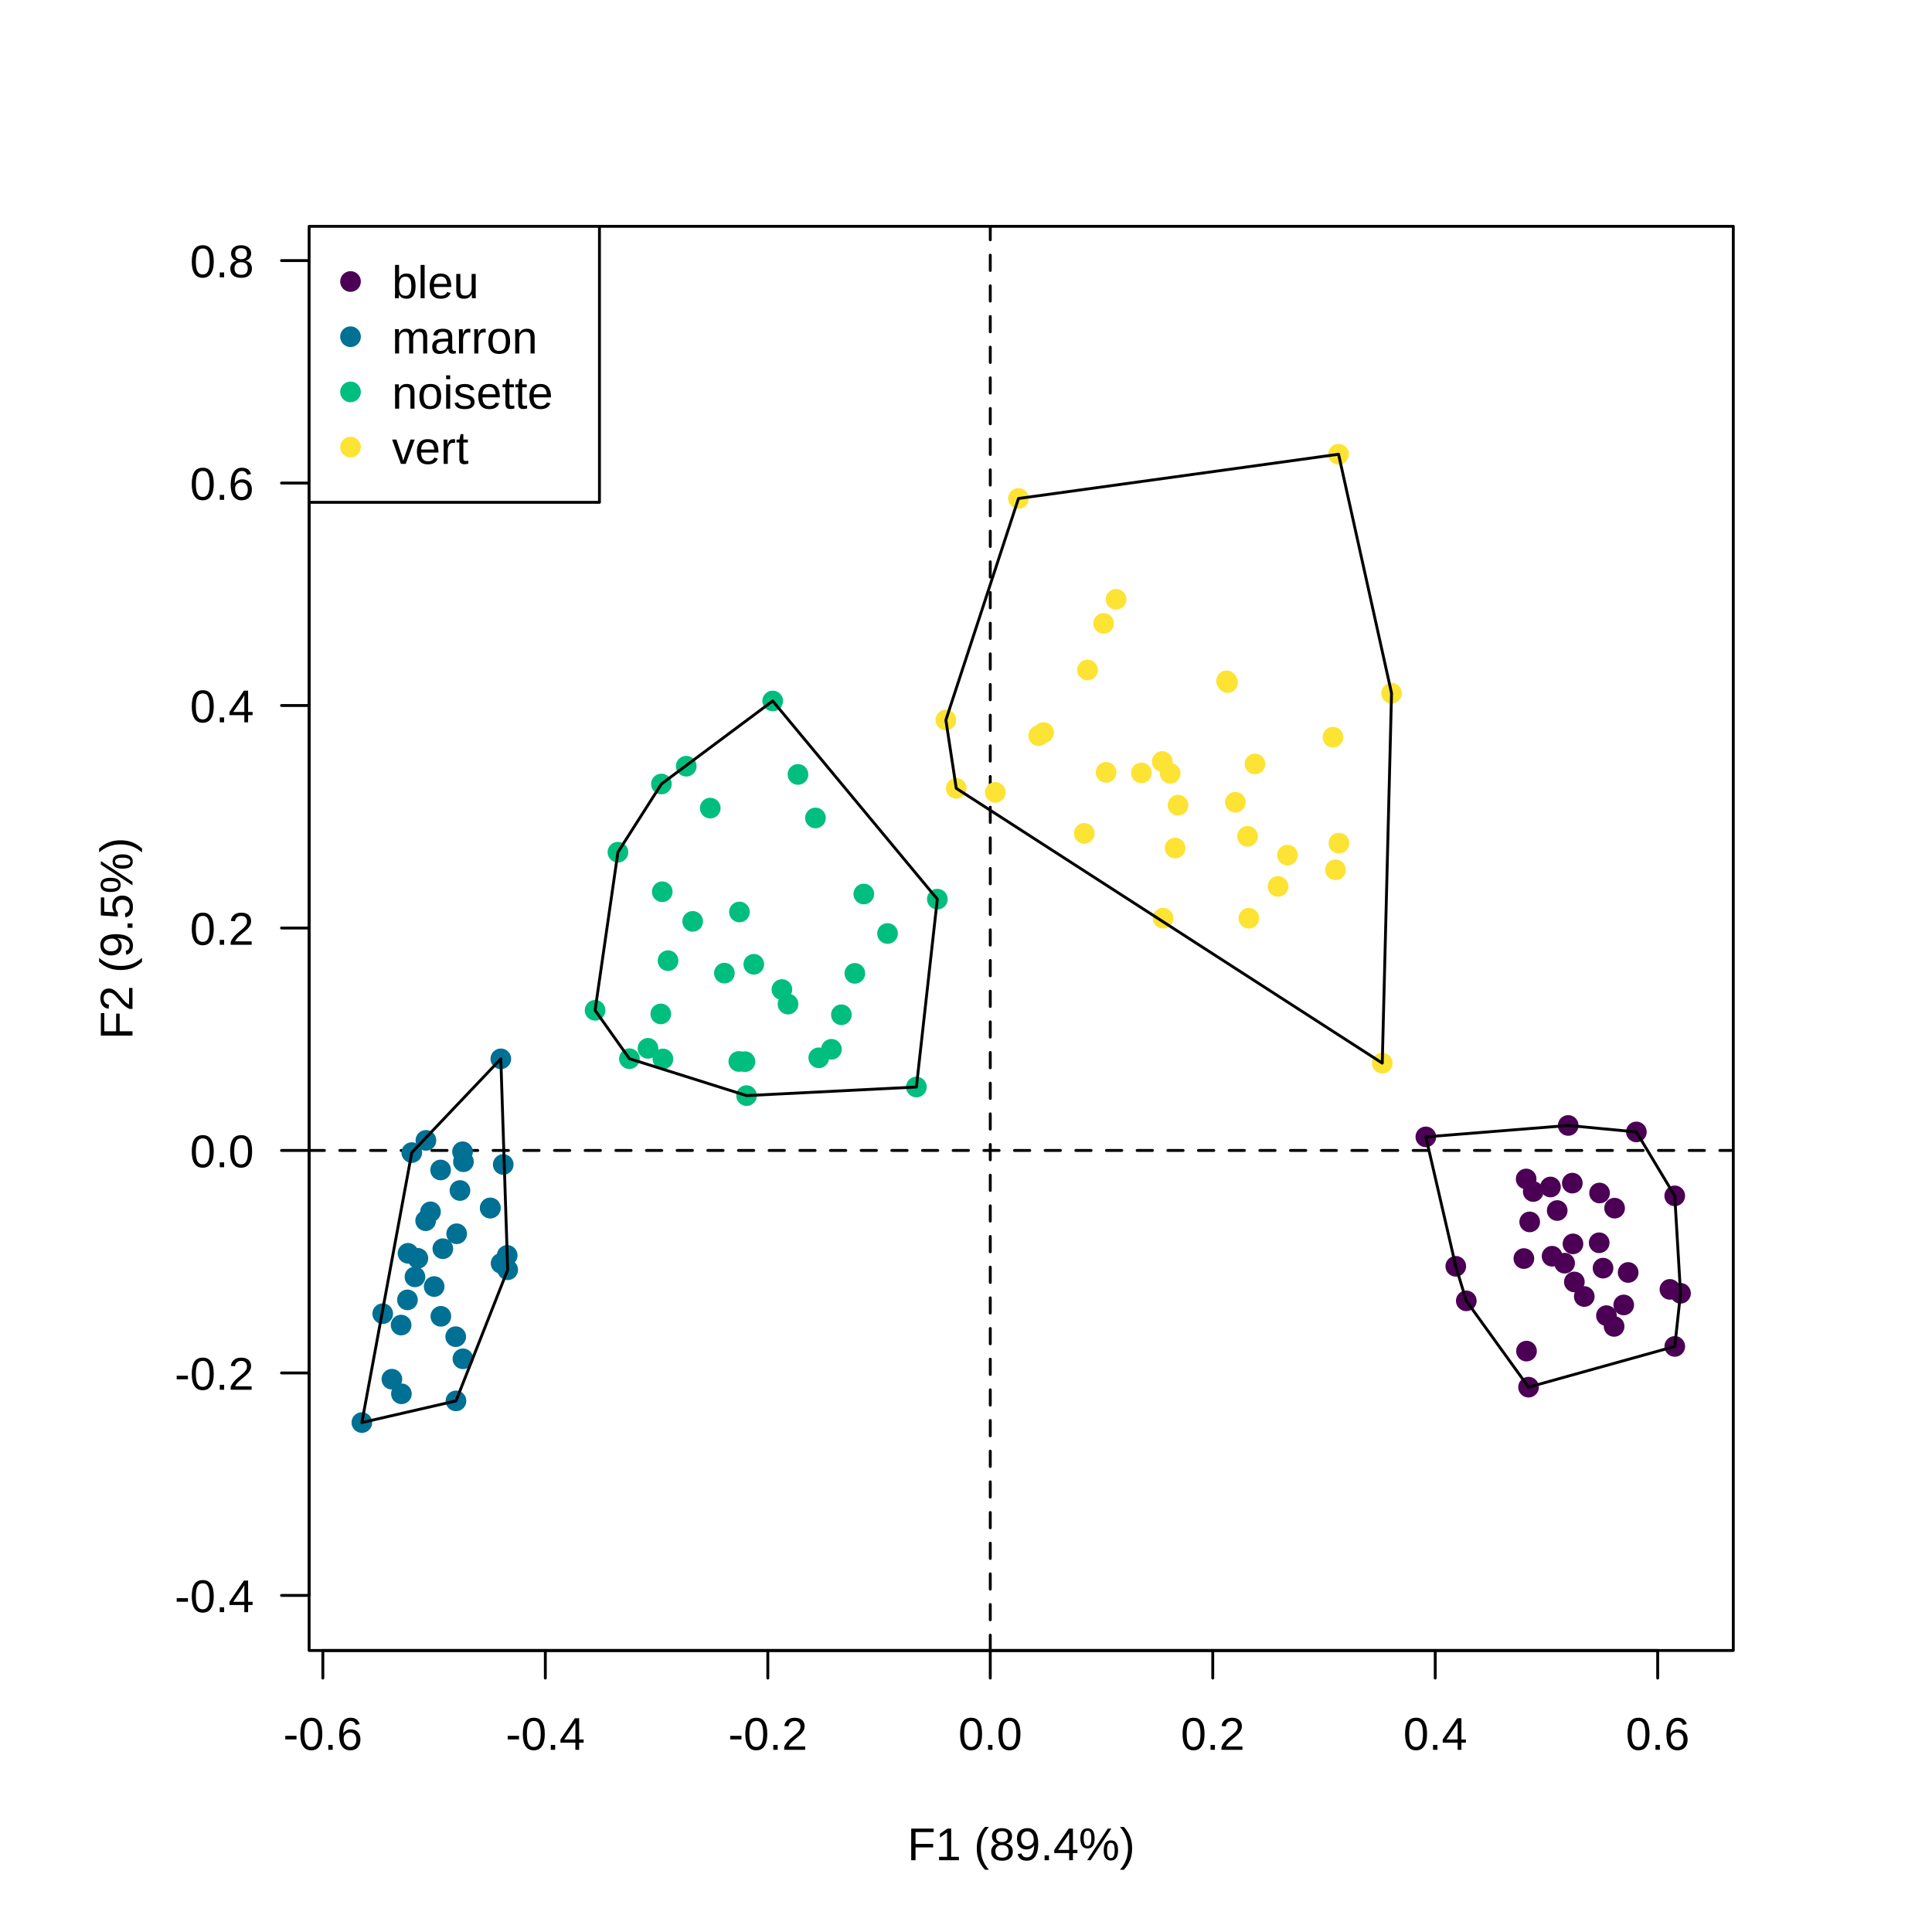
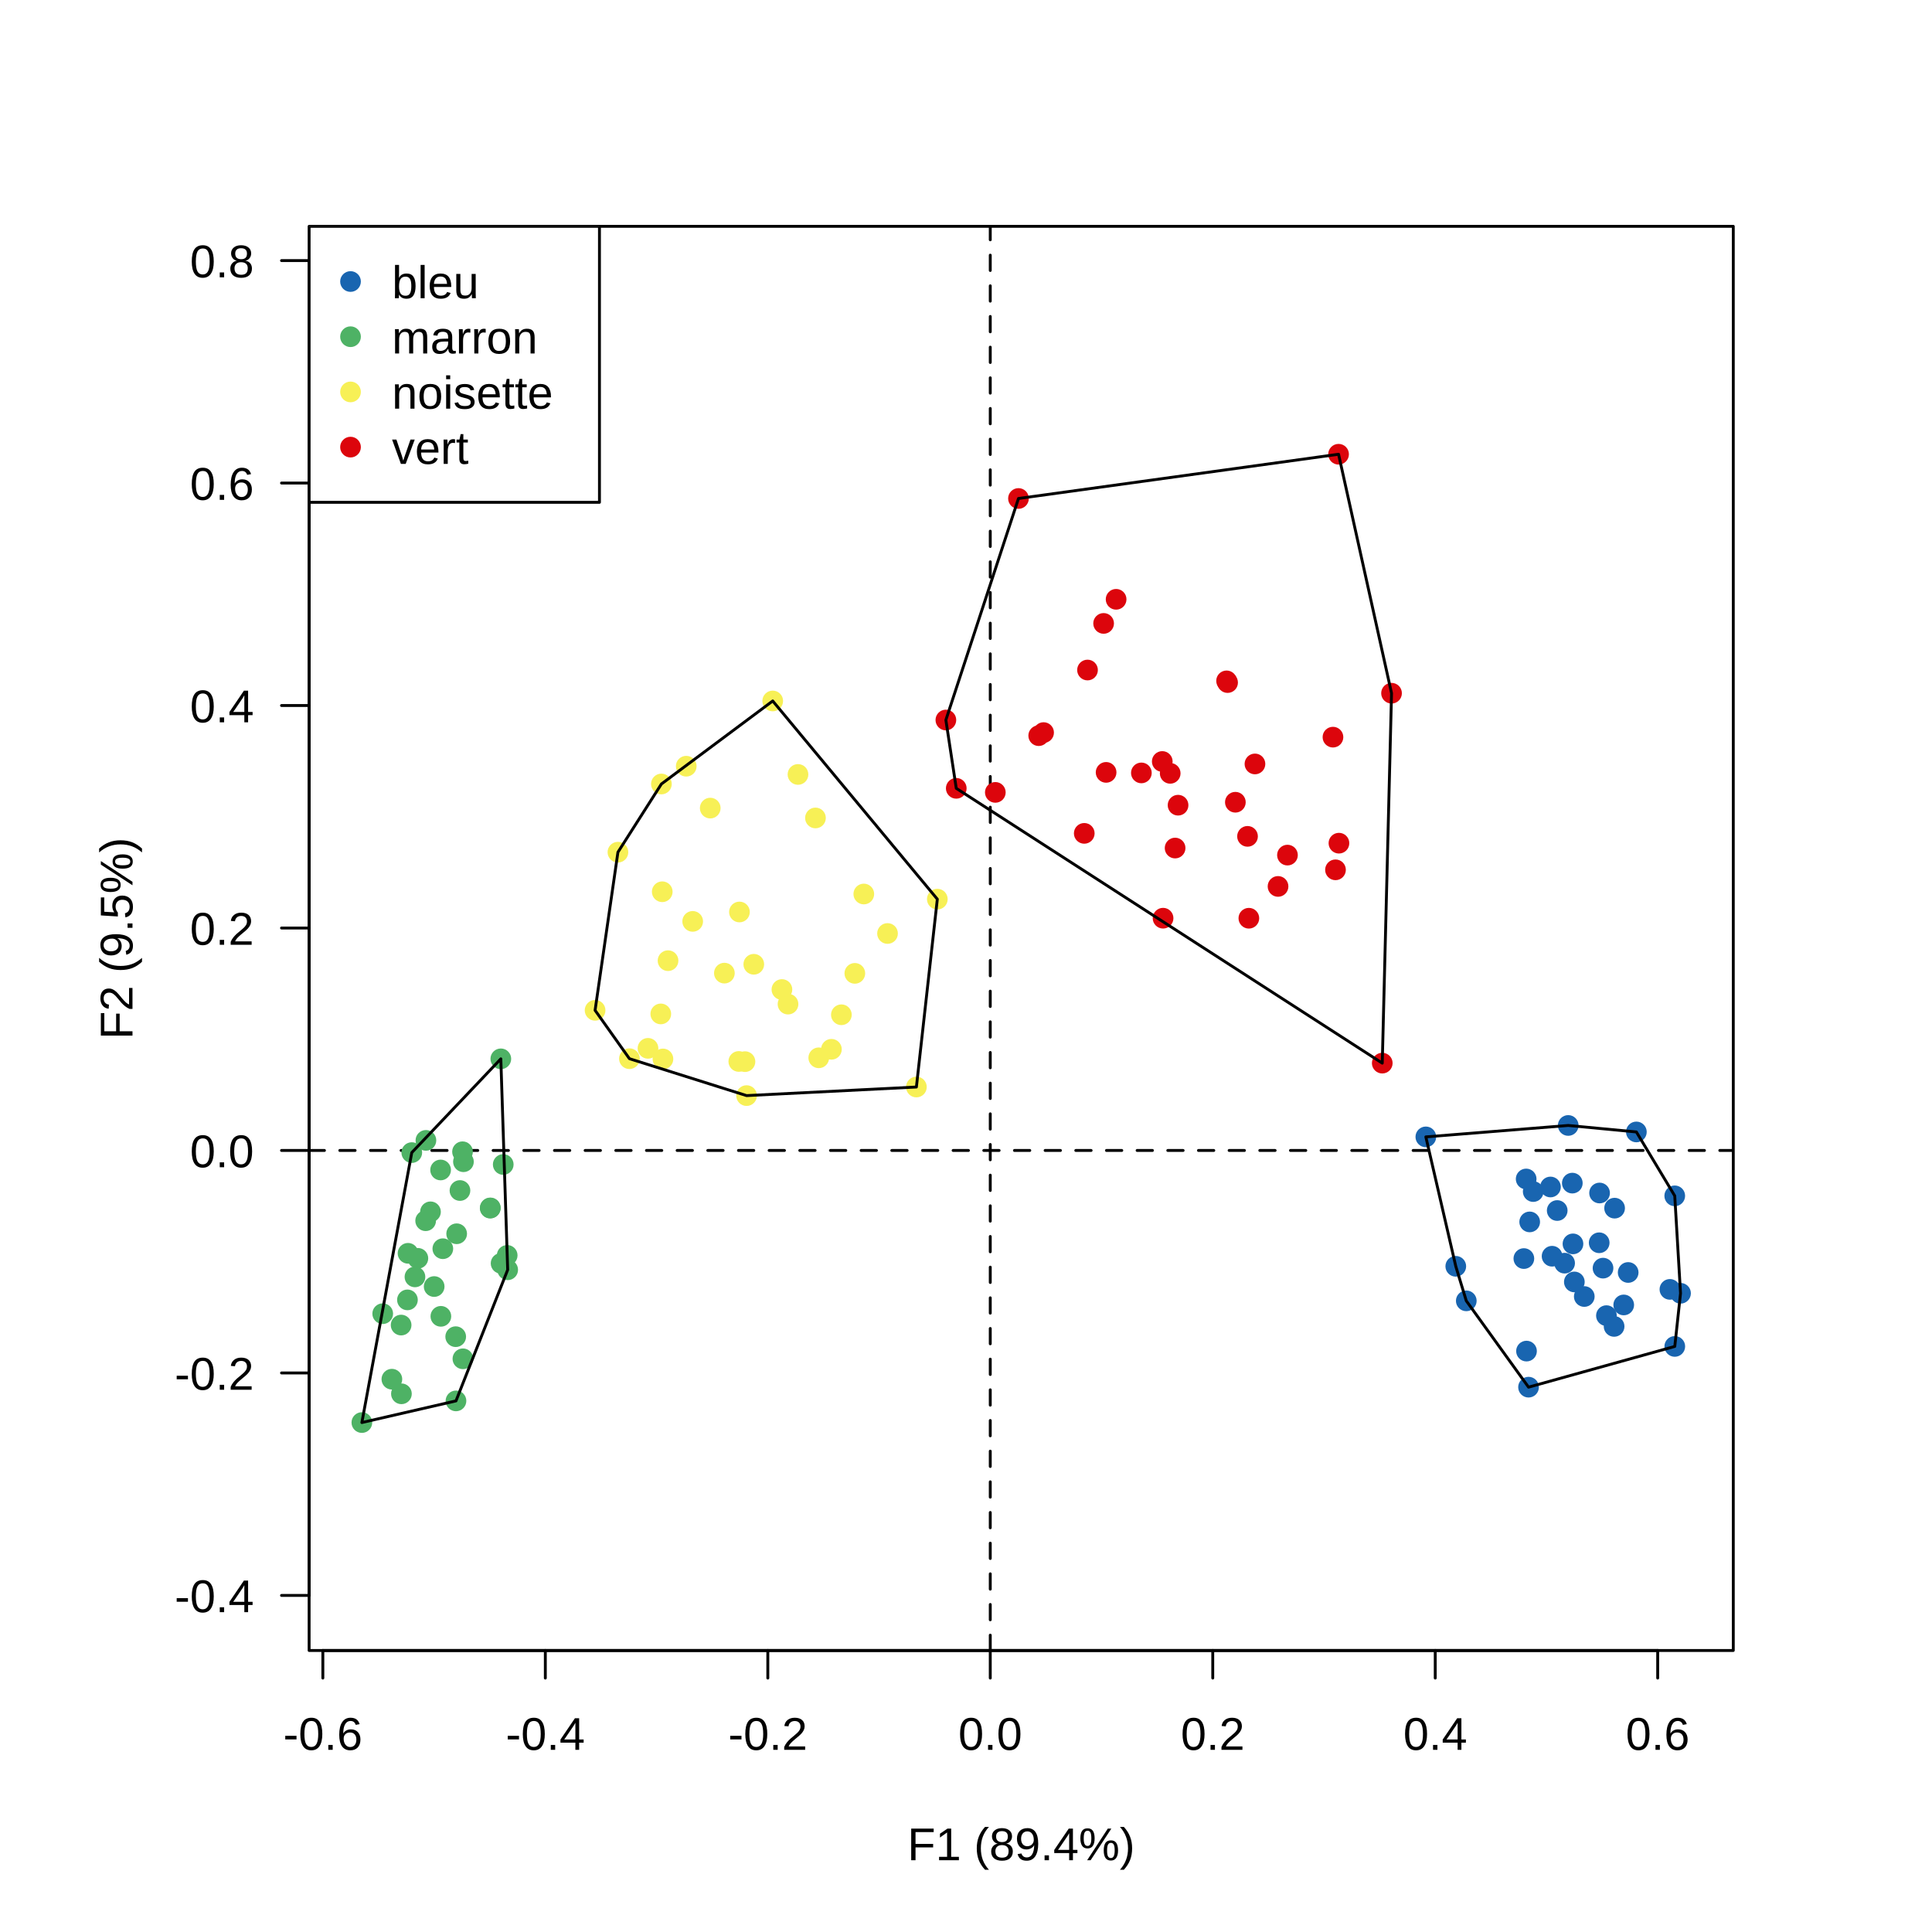
<svg xmlns="http://www.w3.org/2000/svg" class="svglite" width="504.00pt" height="504.00pt" viewBox="0 0 504.00 504.00">
  <defs>
    <style type="text/css">
    .svglite line, .svglite polyline, .svglite polygon, .svglite path, .svglite rect, .svglite circle {
      fill: none;
      stroke: #000000;
      stroke-linecap: round;
      stroke-linejoin: round;
      stroke-miterlimit: 10.00;
    }
    .svglite text {
      white-space: pre;
    }
  </style>
  </defs>
  <rect width="100%" height="100%" style="stroke: none; fill: #FFFFFF;" />
  <defs>
    <clipPath id="cpMC4wMHw1MDQuMDB8MC4wMHw1MDQuMDA=">
      <rect x="0.00" y="0.00" width="504.00" height="504.00" />
    </clipPath>
  </defs>
  <g clip-path="url(#cpMC4wMHw1MDQuMDB8MC4wMHw1MDQuMDA=)">
</g>
  <defs>
    <clipPath id="cpODAuNjR8NDUyLjE2fDU5LjA0fDQzMC41Ng==">
      <rect x="80.64" y="59.04" width="371.52" height="371.52" />
    </clipPath>
  </defs>
  <g clip-path="url(#cpODAuNjR8NDUyLjE2fDU5LjA0fDQzMC41Ng==)">
    <line x1="80.64" y1="300.12" x2="452.16" y2="300.12" style="stroke-width: 0.75; stroke-dasharray: 4.00,4.00;" />
    <line x1="258.33" y1="430.56" x2="258.33" y2="59.04" style="stroke-width: 0.75; stroke-dasharray: 4.00,4.00;" />
-     <circle cx="115.52" cy="325.75" r="2.70" style="stroke-width: 0.75; stroke: none; fill: #007094;" />
-     <circle cx="196.64" cy="251.55" r="2.70" style="stroke-width: 0.75; stroke: none; fill: #00BE7D;" />
-     <circle cx="305.27" cy="201.74" r="2.70" style="stroke-width: 0.75; stroke: none; fill: #FDE333;" />
-     <circle cx="417.18" cy="324.20" r="2.70" style="stroke-width: 0.75; stroke: none; fill: #4B0055;" />
-     <circle cx="118.95" cy="365.45" r="2.70" style="stroke-width: 0.75; stroke: none; fill: #007094;" />
-     <circle cx="208.17" cy="202.03" r="2.70" style="stroke-width: 0.75; stroke: none; fill: #00BE7D;" />
-     <circle cx="307.32" cy="210.05" r="2.70" style="stroke-width: 0.75; stroke: none; fill: #FDE333;" />
-     <circle cx="397.53" cy="328.32" r="2.70" style="stroke-width: 0.75; stroke: none; fill: #4B0055;" />
-     <circle cx="114.94" cy="305.21" r="2.70" style="stroke-width: 0.75; stroke: none; fill: #007094;" />
-     <circle cx="223.00" cy="253.92" r="2.70" style="stroke-width: 0.75; stroke: none; fill: #00BE7D;" />
-     <circle cx="348.39" cy="226.91" r="2.70" style="stroke-width: 0.75; stroke: none; fill: #FDE333;" />
-     <circle cx="399.97" cy="310.84" r="2.70" style="stroke-width: 0.75; stroke: none; fill: #4B0055;" />
-     <circle cx="132.44" cy="331.25" r="2.70" style="stroke-width: 0.75; stroke: none; fill: #007094;" />
-     <circle cx="231.53" cy="243.52" r="2.70" style="stroke-width: 0.75; stroke: none; fill: #00BE7D;" />
-     <circle cx="363.01" cy="180.84" r="2.70" style="stroke-width: 0.75; stroke: none; fill: #FDE333;" />
-     <circle cx="410.17" cy="308.64" r="2.70" style="stroke-width: 0.75; stroke: none; fill: #4B0055;" />
-     <circle cx="119.99" cy="310.57" r="2.70" style="stroke-width: 0.75; stroke: none; fill: #007094;" />
-     <circle cx="239.06" cy="283.57" r="2.70" style="stroke-width: 0.75; stroke: none; fill: #00BE7D;" />
-     <circle cx="360.59" cy="277.34" r="2.70" style="stroke-width: 0.75; stroke: none; fill: #FDE333;" />
-     <circle cx="436.90" cy="351.24" r="2.70" style="stroke-width: 0.75; stroke: none; fill: #4B0055;" />
-     <circle cx="111.04" cy="318.45" r="2.70" style="stroke-width: 0.75; stroke: none; fill: #007094;" />
-     <circle cx="194.34" cy="276.95" r="2.70" style="stroke-width: 0.75; stroke: none; fill: #00BE7D;" />
-     <circle cx="259.65" cy="206.71" r="2.70" style="stroke-width: 0.75; stroke: none; fill: #FDE333;" />
-     <circle cx="409.10" cy="293.60" r="2.70" style="stroke-width: 0.75; stroke: none; fill: #4B0055;" />
-     <circle cx="112.30" cy="316.13" r="2.70" style="stroke-width: 0.75; stroke: none; fill: #007094;" />
-     <circle cx="180.70" cy="240.36" r="2.70" style="stroke-width: 0.75; stroke: none; fill: #00BE7D;" />
-     <circle cx="297.75" cy="201.63" r="2.70" style="stroke-width: 0.75; stroke: none; fill: #FDE333;" />
-     <circle cx="371.96" cy="296.58" r="2.70" style="stroke-width: 0.75; stroke: none; fill: #4B0055;" />
-     <circle cx="130.72" cy="329.57" r="2.70" style="stroke-width: 0.75; stroke: none; fill: #007094;" />
-     <circle cx="172.76" cy="232.63" r="2.70" style="stroke-width: 0.75; stroke: none; fill: #00BE7D;" />
-     <circle cx="291.16" cy="156.34" r="2.70" style="stroke-width: 0.75; stroke: none; fill: #FDE333;" />
-     <circle cx="382.51" cy="339.35" r="2.70" style="stroke-width: 0.75; stroke: none; fill: #4B0055;" />
-     <circle cx="118.88" cy="348.70" r="2.70" style="stroke-width: 0.75; stroke: none; fill: #007094;" />
-     <circle cx="192.73" cy="276.90" r="2.70" style="stroke-width: 0.75; stroke: none; fill: #00BE7D;" />
-     <circle cx="288.55" cy="201.49" r="2.70" style="stroke-width: 0.75; stroke: none; fill: #FDE333;" />
-     <circle cx="406.23" cy="315.79" r="2.70" style="stroke-width: 0.75; stroke: none; fill: #4B0055;" />
-     <circle cx="111.11" cy="297.49" r="2.70" style="stroke-width: 0.75; stroke: none; fill: #007094;" />
-     <circle cx="194.76" cy="285.81" r="2.70" style="stroke-width: 0.75; stroke: none; fill: #00BE7D;" />
-     <circle cx="335.86" cy="223.07" r="2.70" style="stroke-width: 0.75; stroke: none; fill: #FDE333;" />
-     <circle cx="379.77" cy="330.34" r="2.70" style="stroke-width: 0.75; stroke: none; fill: #4B0055;" />
-     <circle cx="99.84" cy="342.70" r="2.70" style="stroke-width: 0.75; stroke: none; fill: #007094;" />
-     <circle cx="185.28" cy="210.81" r="2.70" style="stroke-width: 0.75; stroke: none; fill: #00BE7D;" />
-     <circle cx="303.41" cy="239.53" r="2.70" style="stroke-width: 0.75; stroke: none; fill: #FDE333;" />
-     <circle cx="421.07" cy="346.02" r="2.70" style="stroke-width: 0.75; stroke: none; fill: #4B0055;" />
-     <circle cx="130.65" cy="276.22" r="2.70" style="stroke-width: 0.75; stroke: none; fill: #007094;" />
-     <circle cx="203.98" cy="258.14" r="2.70" style="stroke-width: 0.75; stroke: none; fill: #00BE7D;" />
-     <circle cx="272.24" cy="191.11" r="2.70" style="stroke-width: 0.75; stroke: none; fill: #FDE333;" />
-     <circle cx="399.05" cy="318.76" r="2.70" style="stroke-width: 0.75; stroke: none; fill: #4B0055;" />
-     <circle cx="120.66" cy="300.46" r="2.70" style="stroke-width: 0.75; stroke: none; fill: #007094;" />
-     <circle cx="172.54" cy="204.52" r="2.70" style="stroke-width: 0.75; stroke: none; fill: #00BE7D;" />
-     <circle cx="246.75" cy="187.83" r="2.70" style="stroke-width: 0.75; stroke: none; fill: #FDE333;" />
-     <circle cx="426.88" cy="295.29" r="2.70" style="stroke-width: 0.75; stroke: none; fill: #4B0055;" />
-     <circle cx="120.76" cy="354.47" r="2.70" style="stroke-width: 0.75; stroke: none; fill: #007094;" />
-     <circle cx="205.57" cy="261.94" r="2.70" style="stroke-width: 0.75; stroke: none; fill: #00BE7D;" />
-     <circle cx="347.73" cy="192.30" r="2.70" style="stroke-width: 0.75; stroke: none; fill: #FDE333;" />
-     <circle cx="398.75" cy="361.87" r="2.70" style="stroke-width: 0.75; stroke: none; fill: #4B0055;" />
-     <circle cx="132.31" cy="327.49" r="2.70" style="stroke-width: 0.75; stroke: none; fill: #007094;" />
-     <circle cx="169.04" cy="273.48" r="2.70" style="stroke-width: 0.75; stroke: none; fill: #00BE7D;" />
-     <circle cx="303.20" cy="198.65" r="2.70" style="stroke-width: 0.75; stroke: none; fill: #FDE333;" />
-     <circle cx="410.70" cy="334.42" r="2.70" style="stroke-width: 0.75; stroke: none; fill: #4B0055;" />
-     <circle cx="131.28" cy="303.78" r="2.70" style="stroke-width: 0.75; stroke: none; fill: #007094;" />
-     <circle cx="174.27" cy="250.61" r="2.70" style="stroke-width: 0.75; stroke: none; fill: #00BE7D;" />
-     <circle cx="265.69" cy="130.04" r="2.70" style="stroke-width: 0.75; stroke: none; fill: #FDE333;" />
-     <circle cx="418.18" cy="330.82" r="2.70" style="stroke-width: 0.75; stroke: none; fill: #4B0055;" />
-     <circle cx="102.23" cy="359.79" r="2.70" style="stroke-width: 0.75; stroke: none; fill: #007094;" />
-     <circle cx="213.59" cy="275.95" r="2.70" style="stroke-width: 0.75; stroke: none; fill: #00BE7D;" />
-     <circle cx="325.79" cy="239.54" r="2.70" style="stroke-width: 0.75; stroke: none; fill: #FDE333;" />
-     <circle cx="438.40" cy="337.38" r="2.70" style="stroke-width: 0.75; stroke: none; fill: #4B0055;" />
-     <circle cx="127.92" cy="315.11" r="2.70" style="stroke-width: 0.75; stroke: none; fill: #007094;" />
-     <circle cx="161.20" cy="222.31" r="2.70" style="stroke-width: 0.75; stroke: none; fill: #00BE7D;" />
-     <circle cx="322.27" cy="209.28" r="2.70" style="stroke-width: 0.75; stroke: none; fill: #FDE333;" />
-     <circle cx="413.29" cy="338.22" r="2.70" style="stroke-width: 0.75; stroke: none; fill: #4B0055;" />
-     <circle cx="108.25" cy="333.10" r="2.70" style="stroke-width: 0.75; stroke: none; fill: #007094;" />
-     <circle cx="212.73" cy="213.38" r="2.70" style="stroke-width: 0.75; stroke: none; fill: #00BE7D;" />
-     <circle cx="349.29" cy="219.96" r="2.70" style="stroke-width: 0.75; stroke: none; fill: #FDE333;" />
-     <circle cx="417.28" cy="311.22" r="2.70" style="stroke-width: 0.75; stroke: none; fill: #4B0055;" />
-     <circle cx="109.01" cy="328.26" r="2.70" style="stroke-width: 0.75; stroke: none; fill: #007094;" />
-     <circle cx="192.90" cy="237.91" r="2.70" style="stroke-width: 0.75; stroke: none; fill: #00BE7D;" />
-     <circle cx="287.90" cy="162.63" r="2.70" style="stroke-width: 0.75; stroke: none; fill: #FDE333;" />
-     <circle cx="408.16" cy="329.52" r="2.70" style="stroke-width: 0.75; stroke: none; fill: #4B0055;" />
-     <circle cx="119.13" cy="321.85" r="2.70" style="stroke-width: 0.75; stroke: none; fill: #007094;" />
-     <circle cx="201.58" cy="182.86" r="2.70" style="stroke-width: 0.75; stroke: none; fill: #00BE7D;" />
-     <circle cx="349.19" cy="118.50" r="2.70" style="stroke-width: 0.75; stroke: none; fill: #FDE333;" />
-     <circle cx="421.20" cy="315.17" r="2.70" style="stroke-width: 0.75; stroke: none; fill: #4B0055;" />
-     <circle cx="120.90" cy="303.06" r="2.70" style="stroke-width: 0.75; stroke: none; fill: #007094;" />
-     <circle cx="172.94" cy="276.25" r="2.70" style="stroke-width: 0.75; stroke: none; fill: #00BE7D;" />
-     <circle cx="320.24" cy="178.06" r="2.70" style="stroke-width: 0.75; stroke: none; fill: #FDE333;" />
-     <circle cx="435.63" cy="336.36" r="2.70" style="stroke-width: 0.75; stroke: none; fill: #4B0055;" />
-     <circle cx="127.88" cy="315.16" r="2.70" style="stroke-width: 0.75; stroke: none; fill: #007094;" />
-     <circle cx="219.49" cy="264.72" r="2.70" style="stroke-width: 0.75; stroke: none; fill: #00BE7D;" />
-     <circle cx="319.98" cy="177.62" r="2.70" style="stroke-width: 0.75; stroke: none; fill: #FDE333;" />
-     <circle cx="424.74" cy="331.95" r="2.70" style="stroke-width: 0.75; stroke: none; fill: #4B0055;" />
-     <circle cx="104.64" cy="345.67" r="2.70" style="stroke-width: 0.75; stroke: none; fill: #007094;" />
-     <circle cx="188.97" cy="253.86" r="2.70" style="stroke-width: 0.75; stroke: none; fill: #00BE7D;" />
-     <circle cx="270.97" cy="191.91" r="2.70" style="stroke-width: 0.75; stroke: none; fill: #FDE333;" />
-     <circle cx="419.07" cy="343.21" r="2.70" style="stroke-width: 0.75; stroke: none; fill: #4B0055;" />
-     <circle cx="115.01" cy="343.39" r="2.70" style="stroke-width: 0.75; stroke: none; fill: #007094;" />
-     <circle cx="155.24" cy="263.56" r="2.70" style="stroke-width: 0.75; stroke: none; fill: #00BE7D;" />
-     <circle cx="306.55" cy="221.23" r="2.70" style="stroke-width: 0.75; stroke: none; fill: #FDE333;" />
-     <circle cx="398.13" cy="307.56" r="2.70" style="stroke-width: 0.75; stroke: none; fill: #4B0055;" />
-     <circle cx="106.44" cy="326.95" r="2.70" style="stroke-width: 0.75; stroke: none; fill: #007094;" />
-     <circle cx="179.02" cy="199.88" r="2.70" style="stroke-width: 0.75; stroke: none; fill: #00BE7D;" />
-     <circle cx="325.44" cy="218.18" r="2.70" style="stroke-width: 0.75; stroke: none; fill: #FDE333;" />
-     <circle cx="410.34" cy="324.49" r="2.70" style="stroke-width: 0.75; stroke: none; fill: #4B0055;" />
-     <circle cx="106.29" cy="339.10" r="2.70" style="stroke-width: 0.75; stroke: none; fill: #007094;" />
-     <circle cx="225.34" cy="233.22" r="2.70" style="stroke-width: 0.75; stroke: none; fill: #00BE7D;" />
-     <circle cx="282.85" cy="217.40" r="2.70" style="stroke-width: 0.75; stroke: none; fill: #FDE333;" />
-     <circle cx="423.58" cy="340.42" r="2.70" style="stroke-width: 0.75; stroke: none; fill: #4B0055;" />
-     <circle cx="104.72" cy="363.60" r="2.70" style="stroke-width: 0.75; stroke: none; fill: #007094;" />
-     <circle cx="244.52" cy="234.56" r="2.70" style="stroke-width: 0.75; stroke: none; fill: #00BE7D;" />
-     <circle cx="333.40" cy="231.24" r="2.70" style="stroke-width: 0.75; stroke: none; fill: #FDE333;" />
-     <circle cx="436.89" cy="311.96" r="2.70" style="stroke-width: 0.75; stroke: none; fill: #4B0055;" />
-     <circle cx="113.26" cy="335.62" r="2.70" style="stroke-width: 0.75; stroke: none; fill: #007094;" />
-     <circle cx="172.38" cy="264.50" r="2.70" style="stroke-width: 0.75; stroke: none; fill: #00BE7D;" />
-     <circle cx="327.38" cy="199.29" r="2.70" style="stroke-width: 0.75; stroke: none; fill: #FDE333;" />
-     <circle cx="404.47" cy="309.65" r="2.70" style="stroke-width: 0.75; stroke: none; fill: #4B0055;" />
-     <circle cx="94.40" cy="371.10" r="2.70" style="stroke-width: 0.75; stroke: none; fill: #007094;" />
-     <circle cx="164.20" cy="276.18" r="2.70" style="stroke-width: 0.75; stroke: none; fill: #00BE7D;" />
-     <circle cx="283.70" cy="174.79" r="2.70" style="stroke-width: 0.75; stroke: none; fill: #FDE333;" />
-     <circle cx="398.22" cy="352.46" r="2.70" style="stroke-width: 0.75; stroke: none; fill: #4B0055;" />
-     <circle cx="107.42" cy="300.68" r="2.70" style="stroke-width: 0.75; stroke: none; fill: #007094;" />
-     <circle cx="216.89" cy="273.73" r="2.70" style="stroke-width: 0.75; stroke: none; fill: #00BE7D;" />
-     <circle cx="249.46" cy="205.65" r="2.70" style="stroke-width: 0.75; stroke: none; fill: #FDE333;" />
-     <circle cx="404.89" cy="327.71" r="2.70" style="stroke-width: 0.75; stroke: none; fill: #4B0055;" />
+     <circle cx="115.52" cy="325.75" r="2.70" style="stroke-width: 0.75; stroke: none; fill: #4EB265;" />
+     <circle cx="196.64" cy="251.55" r="2.70" style="stroke-width: 0.75; stroke: none; fill: #F7F056;" />
+     <circle cx="305.27" cy="201.74" r="2.70" style="stroke-width: 0.75; stroke: none; fill: #DC050C;" />
+     <circle cx="417.18" cy="324.20" r="2.70" style="stroke-width: 0.75; stroke: none; fill: #1965B0;" />
+     <circle cx="118.95" cy="365.45" r="2.70" style="stroke-width: 0.75; stroke: none; fill: #4EB265;" />
+     <circle cx="208.17" cy="202.03" r="2.70" style="stroke-width: 0.75; stroke: none; fill: #F7F056;" />
+     <circle cx="307.32" cy="210.05" r="2.70" style="stroke-width: 0.75; stroke: none; fill: #DC050C;" />
+     <circle cx="397.53" cy="328.32" r="2.70" style="stroke-width: 0.75; stroke: none; fill: #1965B0;" />
+     <circle cx="114.94" cy="305.21" r="2.70" style="stroke-width: 0.75; stroke: none; fill: #4EB265;" />
+     <circle cx="223.00" cy="253.92" r="2.70" style="stroke-width: 0.75; stroke: none; fill: #F7F056;" />
+     <circle cx="348.39" cy="226.91" r="2.70" style="stroke-width: 0.75; stroke: none; fill: #DC050C;" />
+     <circle cx="399.97" cy="310.84" r="2.70" style="stroke-width: 0.75; stroke: none; fill: #1965B0;" />
+     <circle cx="132.44" cy="331.25" r="2.70" style="stroke-width: 0.75; stroke: none; fill: #4EB265;" />
+     <circle cx="231.53" cy="243.52" r="2.70" style="stroke-width: 0.75; stroke: none; fill: #F7F056;" />
+     <circle cx="363.01" cy="180.84" r="2.70" style="stroke-width: 0.75; stroke: none; fill: #DC050C;" />
+     <circle cx="410.17" cy="308.64" r="2.70" style="stroke-width: 0.75; stroke: none; fill: #1965B0;" />
+     <circle cx="119.99" cy="310.57" r="2.70" style="stroke-width: 0.75; stroke: none; fill: #4EB265;" />
+     <circle cx="239.06" cy="283.57" r="2.70" style="stroke-width: 0.75; stroke: none; fill: #F7F056;" />
+     <circle cx="360.59" cy="277.34" r="2.70" style="stroke-width: 0.75; stroke: none; fill: #DC050C;" />
+     <circle cx="436.90" cy="351.24" r="2.70" style="stroke-width: 0.75; stroke: none; fill: #1965B0;" />
+     <circle cx="111.04" cy="318.45" r="2.70" style="stroke-width: 0.75; stroke: none; fill: #4EB265;" />
+     <circle cx="194.34" cy="276.95" r="2.70" style="stroke-width: 0.75; stroke: none; fill: #F7F056;" />
+     <circle cx="259.65" cy="206.71" r="2.70" style="stroke-width: 0.75; stroke: none; fill: #DC050C;" />
+     <circle cx="409.10" cy="293.60" r="2.70" style="stroke-width: 0.75; stroke: none; fill: #1965B0;" />
+     <circle cx="112.30" cy="316.13" r="2.70" style="stroke-width: 0.75; stroke: none; fill: #4EB265;" />
+     <circle cx="180.70" cy="240.36" r="2.70" style="stroke-width: 0.75; stroke: none; fill: #F7F056;" />
+     <circle cx="297.75" cy="201.63" r="2.70" style="stroke-width: 0.75; stroke: none; fill: #DC050C;" />
+     <circle cx="371.96" cy="296.58" r="2.70" style="stroke-width: 0.75; stroke: none; fill: #1965B0;" />
+     <circle cx="130.72" cy="329.57" r="2.70" style="stroke-width: 0.75; stroke: none; fill: #4EB265;" />
+     <circle cx="172.76" cy="232.63" r="2.70" style="stroke-width: 0.75; stroke: none; fill: #F7F056;" />
+     <circle cx="291.16" cy="156.34" r="2.70" style="stroke-width: 0.75; stroke: none; fill: #DC050C;" />
+     <circle cx="382.51" cy="339.35" r="2.70" style="stroke-width: 0.75; stroke: none; fill: #1965B0;" />
+     <circle cx="118.88" cy="348.70" r="2.70" style="stroke-width: 0.75; stroke: none; fill: #4EB265;" />
+     <circle cx="192.73" cy="276.90" r="2.70" style="stroke-width: 0.75; stroke: none; fill: #F7F056;" />
+     <circle cx="288.55" cy="201.49" r="2.70" style="stroke-width: 0.75; stroke: none; fill: #DC050C;" />
+     <circle cx="406.23" cy="315.79" r="2.70" style="stroke-width: 0.75; stroke: none; fill: #1965B0;" />
+     <circle cx="111.11" cy="297.49" r="2.70" style="stroke-width: 0.75; stroke: none; fill: #4EB265;" />
+     <circle cx="194.76" cy="285.81" r="2.70" style="stroke-width: 0.75; stroke: none; fill: #F7F056;" />
+     <circle cx="335.86" cy="223.07" r="2.70" style="stroke-width: 0.75; stroke: none; fill: #DC050C;" />
+     <circle cx="379.77" cy="330.34" r="2.70" style="stroke-width: 0.75; stroke: none; fill: #1965B0;" />
+     <circle cx="99.84" cy="342.70" r="2.70" style="stroke-width: 0.75; stroke: none; fill: #4EB265;" />
+     <circle cx="185.28" cy="210.81" r="2.70" style="stroke-width: 0.75; stroke: none; fill: #F7F056;" />
+     <circle cx="303.41" cy="239.53" r="2.70" style="stroke-width: 0.75; stroke: none; fill: #DC050C;" />
+     <circle cx="421.07" cy="346.02" r="2.70" style="stroke-width: 0.75; stroke: none; fill: #1965B0;" />
+     <circle cx="130.65" cy="276.22" r="2.70" style="stroke-width: 0.75; stroke: none; fill: #4EB265;" />
+     <circle cx="203.98" cy="258.14" r="2.70" style="stroke-width: 0.75; stroke: none; fill: #F7F056;" />
+     <circle cx="272.24" cy="191.11" r="2.70" style="stroke-width: 0.75; stroke: none; fill: #DC050C;" />
+     <circle cx="399.05" cy="318.76" r="2.70" style="stroke-width: 0.75; stroke: none; fill: #1965B0;" />
+     <circle cx="120.66" cy="300.46" r="2.70" style="stroke-width: 0.75; stroke: none; fill: #4EB265;" />
+     <circle cx="172.54" cy="204.52" r="2.70" style="stroke-width: 0.75; stroke: none; fill: #F7F056;" />
+     <circle cx="246.75" cy="187.83" r="2.70" style="stroke-width: 0.75; stroke: none; fill: #DC050C;" />
+     <circle cx="426.88" cy="295.29" r="2.70" style="stroke-width: 0.75; stroke: none; fill: #1965B0;" />
+     <circle cx="120.76" cy="354.47" r="2.70" style="stroke-width: 0.75; stroke: none; fill: #4EB265;" />
+     <circle cx="205.57" cy="261.94" r="2.70" style="stroke-width: 0.75; stroke: none; fill: #F7F056;" />
+     <circle cx="347.73" cy="192.30" r="2.70" style="stroke-width: 0.75; stroke: none; fill: #DC050C;" />
+     <circle cx="398.75" cy="361.87" r="2.70" style="stroke-width: 0.75; stroke: none; fill: #1965B0;" />
+     <circle cx="132.31" cy="327.49" r="2.70" style="stroke-width: 0.75; stroke: none; fill: #4EB265;" />
+     <circle cx="169.04" cy="273.48" r="2.70" style="stroke-width: 0.75; stroke: none; fill: #F7F056;" />
+     <circle cx="303.20" cy="198.65" r="2.70" style="stroke-width: 0.75; stroke: none; fill: #DC050C;" />
+     <circle cx="410.70" cy="334.42" r="2.70" style="stroke-width: 0.75; stroke: none; fill: #1965B0;" />
+     <circle cx="131.28" cy="303.78" r="2.70" style="stroke-width: 0.75; stroke: none; fill: #4EB265;" />
+     <circle cx="174.27" cy="250.61" r="2.70" style="stroke-width: 0.75; stroke: none; fill: #F7F056;" />
+     <circle cx="265.69" cy="130.04" r="2.70" style="stroke-width: 0.75; stroke: none; fill: #DC050C;" />
+     <circle cx="418.18" cy="330.82" r="2.70" style="stroke-width: 0.75; stroke: none; fill: #1965B0;" />
+     <circle cx="102.23" cy="359.79" r="2.70" style="stroke-width: 0.75; stroke: none; fill: #4EB265;" />
+     <circle cx="213.59" cy="275.95" r="2.70" style="stroke-width: 0.75; stroke: none; fill: #F7F056;" />
+     <circle cx="325.79" cy="239.54" r="2.70" style="stroke-width: 0.75; stroke: none; fill: #DC050C;" />
+     <circle cx="438.40" cy="337.38" r="2.70" style="stroke-width: 0.75; stroke: none; fill: #1965B0;" />
+     <circle cx="127.92" cy="315.11" r="2.70" style="stroke-width: 0.75; stroke: none; fill: #4EB265;" />
+     <circle cx="161.20" cy="222.31" r="2.70" style="stroke-width: 0.75; stroke: none; fill: #F7F056;" />
+     <circle cx="322.27" cy="209.28" r="2.70" style="stroke-width: 0.75; stroke: none; fill: #DC050C;" />
+     <circle cx="413.29" cy="338.22" r="2.70" style="stroke-width: 0.75; stroke: none; fill: #1965B0;" />
+     <circle cx="108.25" cy="333.10" r="2.70" style="stroke-width: 0.75; stroke: none; fill: #4EB265;" />
+     <circle cx="212.73" cy="213.38" r="2.70" style="stroke-width: 0.75; stroke: none; fill: #F7F056;" />
+     <circle cx="349.29" cy="219.96" r="2.70" style="stroke-width: 0.75; stroke: none; fill: #DC050C;" />
+     <circle cx="417.28" cy="311.22" r="2.70" style="stroke-width: 0.75; stroke: none; fill: #1965B0;" />
+     <circle cx="109.01" cy="328.26" r="2.70" style="stroke-width: 0.75; stroke: none; fill: #4EB265;" />
+     <circle cx="192.90" cy="237.91" r="2.70" style="stroke-width: 0.75; stroke: none; fill: #F7F056;" />
+     <circle cx="287.90" cy="162.63" r="2.70" style="stroke-width: 0.75; stroke: none; fill: #DC050C;" />
+     <circle cx="408.16" cy="329.52" r="2.70" style="stroke-width: 0.75; stroke: none; fill: #1965B0;" />
+     <circle cx="119.13" cy="321.85" r="2.70" style="stroke-width: 0.75; stroke: none; fill: #4EB265;" />
+     <circle cx="201.58" cy="182.86" r="2.70" style="stroke-width: 0.75; stroke: none; fill: #F7F056;" />
+     <circle cx="349.19" cy="118.50" r="2.70" style="stroke-width: 0.75; stroke: none; fill: #DC050C;" />
+     <circle cx="421.20" cy="315.17" r="2.70" style="stroke-width: 0.75; stroke: none; fill: #1965B0;" />
+     <circle cx="120.90" cy="303.06" r="2.70" style="stroke-width: 0.75; stroke: none; fill: #4EB265;" />
+     <circle cx="172.94" cy="276.25" r="2.70" style="stroke-width: 0.75; stroke: none; fill: #F7F056;" />
+     <circle cx="320.24" cy="178.06" r="2.70" style="stroke-width: 0.75; stroke: none; fill: #DC050C;" />
+     <circle cx="435.63" cy="336.36" r="2.70" style="stroke-width: 0.75; stroke: none; fill: #1965B0;" />
+     <circle cx="127.88" cy="315.16" r="2.70" style="stroke-width: 0.75; stroke: none; fill: #4EB265;" />
+     <circle cx="219.49" cy="264.72" r="2.70" style="stroke-width: 0.75; stroke: none; fill: #F7F056;" />
+     <circle cx="319.98" cy="177.62" r="2.70" style="stroke-width: 0.75; stroke: none; fill: #DC050C;" />
+     <circle cx="424.74" cy="331.95" r="2.70" style="stroke-width: 0.75; stroke: none; fill: #1965B0;" />
+     <circle cx="104.64" cy="345.67" r="2.70" style="stroke-width: 0.75; stroke: none; fill: #4EB265;" />
+     <circle cx="188.97" cy="253.86" r="2.70" style="stroke-width: 0.75; stroke: none; fill: #F7F056;" />
+     <circle cx="270.97" cy="191.91" r="2.70" style="stroke-width: 0.75; stroke: none; fill: #DC050C;" />
+     <circle cx="419.07" cy="343.21" r="2.70" style="stroke-width: 0.75; stroke: none; fill: #1965B0;" />
+     <circle cx="115.01" cy="343.39" r="2.70" style="stroke-width: 0.75; stroke: none; fill: #4EB265;" />
+     <circle cx="155.24" cy="263.56" r="2.70" style="stroke-width: 0.75; stroke: none; fill: #F7F056;" />
+     <circle cx="306.55" cy="221.23" r="2.70" style="stroke-width: 0.75; stroke: none; fill: #DC050C;" />
+     <circle cx="398.13" cy="307.56" r="2.70" style="stroke-width: 0.75; stroke: none; fill: #1965B0;" />
+     <circle cx="106.44" cy="326.95" r="2.70" style="stroke-width: 0.75; stroke: none; fill: #4EB265;" />
+     <circle cx="179.02" cy="199.88" r="2.70" style="stroke-width: 0.75; stroke: none; fill: #F7F056;" />
+     <circle cx="325.44" cy="218.18" r="2.70" style="stroke-width: 0.75; stroke: none; fill: #DC050C;" />
+     <circle cx="410.34" cy="324.49" r="2.70" style="stroke-width: 0.75; stroke: none; fill: #1965B0;" />
+     <circle cx="106.29" cy="339.10" r="2.70" style="stroke-width: 0.75; stroke: none; fill: #4EB265;" />
+     <circle cx="225.34" cy="233.22" r="2.70" style="stroke-width: 0.75; stroke: none; fill: #F7F056;" />
+     <circle cx="282.85" cy="217.40" r="2.70" style="stroke-width: 0.75; stroke: none; fill: #DC050C;" />
+     <circle cx="423.58" cy="340.42" r="2.70" style="stroke-width: 0.75; stroke: none; fill: #1965B0;" />
+     <circle cx="104.72" cy="363.60" r="2.70" style="stroke-width: 0.75; stroke: none; fill: #4EB265;" />
+     <circle cx="244.52" cy="234.56" r="2.70" style="stroke-width: 0.75; stroke: none; fill: #F7F056;" />
+     <circle cx="333.40" cy="231.24" r="2.70" style="stroke-width: 0.75; stroke: none; fill: #DC050C;" />
+     <circle cx="436.89" cy="311.96" r="2.70" style="stroke-width: 0.75; stroke: none; fill: #1965B0;" />
+     <circle cx="113.26" cy="335.62" r="2.70" style="stroke-width: 0.75; stroke: none; fill: #4EB265;" />
+     <circle cx="172.38" cy="264.50" r="2.70" style="stroke-width: 0.75; stroke: none; fill: #F7F056;" />
+     <circle cx="327.38" cy="199.29" r="2.70" style="stroke-width: 0.75; stroke: none; fill: #DC050C;" />
+     <circle cx="404.47" cy="309.65" r="2.70" style="stroke-width: 0.75; stroke: none; fill: #1965B0;" />
+     <circle cx="94.40" cy="371.10" r="2.70" style="stroke-width: 0.75; stroke: none; fill: #4EB265;" />
+     <circle cx="164.20" cy="276.18" r="2.70" style="stroke-width: 0.75; stroke: none; fill: #F7F056;" />
+     <circle cx="283.70" cy="174.79" r="2.70" style="stroke-width: 0.75; stroke: none; fill: #DC050C;" />
+     <circle cx="398.22" cy="352.46" r="2.70" style="stroke-width: 0.75; stroke: none; fill: #1965B0;" />
+     <circle cx="107.42" cy="300.68" r="2.70" style="stroke-width: 0.75; stroke: none; fill: #4EB265;" />
+     <circle cx="216.89" cy="273.73" r="2.70" style="stroke-width: 0.75; stroke: none; fill: #F7F056;" />
+     <circle cx="249.46" cy="205.65" r="2.70" style="stroke-width: 0.75; stroke: none; fill: #DC050C;" />
+     <circle cx="404.89" cy="327.71" r="2.70" style="stroke-width: 0.75; stroke: none; fill: #1965B0;" />
  </g>
  <g clip-path="url(#cpMC4wMHw1MDQuMDB8MC4wMHw1MDQuMDA=)">
    <line x1="84.22" y1="430.56" x2="432.44" y2="430.56" style="stroke-width: 0.75;" />
    <line x1="84.22" y1="430.56" x2="84.22" y2="437.76" style="stroke-width: 0.75;" />
    <line x1="142.26" y1="430.56" x2="142.26" y2="437.76" style="stroke-width: 0.75;" />
    <line x1="200.30" y1="430.56" x2="200.30" y2="437.76" style="stroke-width: 0.75;" />
    <line x1="258.33" y1="430.56" x2="258.33" y2="437.76" style="stroke-width: 0.75;" />
    <line x1="316.37" y1="430.56" x2="316.37" y2="437.76" style="stroke-width: 0.75;" />
    <line x1="374.41" y1="430.56" x2="374.41" y2="437.76" style="stroke-width: 0.75;" />
    <line x1="432.44" y1="430.56" x2="432.44" y2="437.76" style="stroke-width: 0.75;" />
    <text x="84.22" y="456.48" text-anchor="middle" style="font-size: 12.00px; font-family: &quot;Arial&quot;;" textLength="23.43px" lengthAdjust="spacingAndGlyphs">-0.6</text>
    <text x="142.26" y="456.48" text-anchor="middle" style="font-size: 12.00px; font-family: &quot;Arial&quot;;" textLength="23.43px" lengthAdjust="spacingAndGlyphs">-0.4</text>
    <text x="200.30" y="456.48" text-anchor="middle" style="font-size: 12.00px; font-family: &quot;Arial&quot;;" textLength="23.43px" lengthAdjust="spacingAndGlyphs">-0.2</text>
    <text x="258.33" y="456.48" text-anchor="middle" style="font-size: 12.00px; font-family: &quot;Arial&quot;;" textLength="19.09px" lengthAdjust="spacingAndGlyphs">0.0</text>
    <text x="316.37" y="456.48" text-anchor="middle" style="font-size: 12.00px; font-family: &quot;Arial&quot;;" textLength="19.09px" lengthAdjust="spacingAndGlyphs">0.2</text>
    <text x="374.41" y="456.48" text-anchor="middle" style="font-size: 12.00px; font-family: &quot;Arial&quot;;" textLength="19.09px" lengthAdjust="spacingAndGlyphs">0.4</text>
    <text x="432.44" y="456.48" text-anchor="middle" style="font-size: 12.00px; font-family: &quot;Arial&quot;;" textLength="19.09px" lengthAdjust="spacingAndGlyphs">0.6</text>
    <line x1="80.64" y1="416.20" x2="80.64" y2="67.98" style="stroke-width: 0.75;" />
    <line x1="80.64" y1="416.20" x2="73.44" y2="416.20" style="stroke-width: 0.75;" />
    <line x1="80.64" y1="358.16" x2="73.44" y2="358.16" style="stroke-width: 0.75;" />
    <line x1="80.64" y1="300.12" x2="73.44" y2="300.12" style="stroke-width: 0.75;" />
    <line x1="80.64" y1="242.09" x2="73.44" y2="242.09" style="stroke-width: 0.75;" />
    <line x1="80.64" y1="184.05" x2="73.44" y2="184.05" style="stroke-width: 0.75;" />
    <line x1="80.64" y1="126.01" x2="73.44" y2="126.01" style="stroke-width: 0.75;" />
    <line x1="80.64" y1="67.98" x2="73.44" y2="67.98" style="stroke-width: 0.75;" />
    <text x="66.24" y="420.57" text-anchor="end" style="font-size: 12.00px; font-family: &quot;Arial&quot;;" textLength="23.43px" lengthAdjust="spacingAndGlyphs">-0.4</text>
    <text x="66.24" y="362.54" text-anchor="end" style="font-size: 12.00px; font-family: &quot;Arial&quot;;" textLength="23.43px" lengthAdjust="spacingAndGlyphs">-0.2</text>
    <text x="66.24" y="304.50" text-anchor="end" style="font-size: 12.00px; font-family: &quot;Arial&quot;;" textLength="19.09px" lengthAdjust="spacingAndGlyphs">0.0</text>
    <text x="66.24" y="246.46" text-anchor="end" style="font-size: 12.00px; font-family: &quot;Arial&quot;;" textLength="19.09px" lengthAdjust="spacingAndGlyphs">0.2</text>
    <text x="66.24" y="188.43" text-anchor="end" style="font-size: 12.00px; font-family: &quot;Arial&quot;;" textLength="19.09px" lengthAdjust="spacingAndGlyphs">0.4</text>
    <text x="66.24" y="130.39" text-anchor="end" style="font-size: 12.00px; font-family: &quot;Arial&quot;;" textLength="19.09px" lengthAdjust="spacingAndGlyphs">0.6</text>
    <text x="66.24" y="72.35" text-anchor="end" style="font-size: 12.00px; font-family: &quot;Arial&quot;;" textLength="19.09px" lengthAdjust="spacingAndGlyphs">0.8</text>
    <polygon points="80.64,430.56 452.16,430.56 452.16,59.04 80.64,59.04 " style="stroke-width: 0.75;" />
    <text x="266.40" y="485.28" text-anchor="middle" style="font-size: 12.00px; font-family: &quot;Arial&quot;;" textLength="65.86px" lengthAdjust="spacingAndGlyphs">F1 (89.4%)</text>
    <text transform="translate(34.56,244.80) rotate(-90)" text-anchor="middle" style="font-size: 12.00px; font-family: &quot;Arial&quot;;" textLength="58.22px" lengthAdjust="spacingAndGlyphs">F2 (9.5%)</text>
  </g>
  <g clip-path="url(#cpODAuNjR8NDUyLjE2fDU5LjA0fDQzMC41Ng==)">
    <rect x="80.64" y="59.04" width="75.74" height="72.00" style="stroke-width: 0.75; fill: #FFFFFF;" />
-     <circle cx="91.44" cy="73.44" r="2.70" style="stroke-width: 0.75; stroke: none; fill: #4B0055;" />
-     <circle cx="91.44" cy="87.84" r="2.70" style="stroke-width: 0.75; stroke: none; fill: #007094;" />
-     <circle cx="91.44" cy="102.24" r="2.70" style="stroke-width: 0.75; stroke: none; fill: #00BE7D;" />
-     <circle cx="91.44" cy="116.64" r="2.70" style="stroke-width: 0.75; stroke: none; fill: #FDE333;" />
+     <circle cx="91.44" cy="73.44" r="2.70" style="stroke-width: 0.75; stroke: none; fill: #1965B0;" />
+     <circle cx="91.44" cy="87.84" r="2.70" style="stroke-width: 0.75; stroke: none; fill: #4EB265;" />
+     <circle cx="91.44" cy="102.24" r="2.70" style="stroke-width: 0.75; stroke: none; fill: #F7F056;" />
+     <circle cx="91.44" cy="116.64" r="2.70" style="stroke-width: 0.75; stroke: none; fill: #DC050C;" />
    <text x="102.24" y="77.81" style="font-size: 12.00px; font-family: &quot;Arial&quot;;" textLength="25.95px" lengthAdjust="spacingAndGlyphs">bleu</text>
    <text x="102.24" y="92.21" style="font-size: 12.00px; font-family: &quot;Arial&quot;;" textLength="43.39px" lengthAdjust="spacingAndGlyphs">marron</text>
    <text x="102.24" y="106.61" style="font-size: 12.00px; font-family: &quot;Arial&quot;;" textLength="48.74px" lengthAdjust="spacingAndGlyphs">noisette</text>
    <text x="102.24" y="121.01" style="font-size: 12.00px; font-family: &quot;Arial&quot;;" textLength="24.13px" lengthAdjust="spacingAndGlyphs">vert</text>
    <polygon points="438.40,337.38 436.90,351.24 398.75,361.87 382.51,339.35 379.77,330.34 371.96,296.58 409.10,293.60 426.88,295.29 436.89,311.96 438.40,337.38 " style="stroke-width: 0.75;" />
    <polygon points="132.44,331.25 118.95,365.45 94.40,371.10 107.42,300.68 130.65,276.22 132.44,331.25 " style="stroke-width: 0.75;" />
    <polygon points="239.06,283.57 194.76,285.81 164.20,276.18 155.24,263.56 161.20,222.31 172.54,204.52 201.58,182.86 244.52,234.56 239.06,283.57 " style="stroke-width: 0.75;" />
    <polygon points="360.59,277.34 249.46,205.65 246.75,187.83 265.69,130.04 349.19,118.50 363.01,180.84 360.59,277.34 " style="stroke-width: 0.75;" />
  </g>
</svg>
